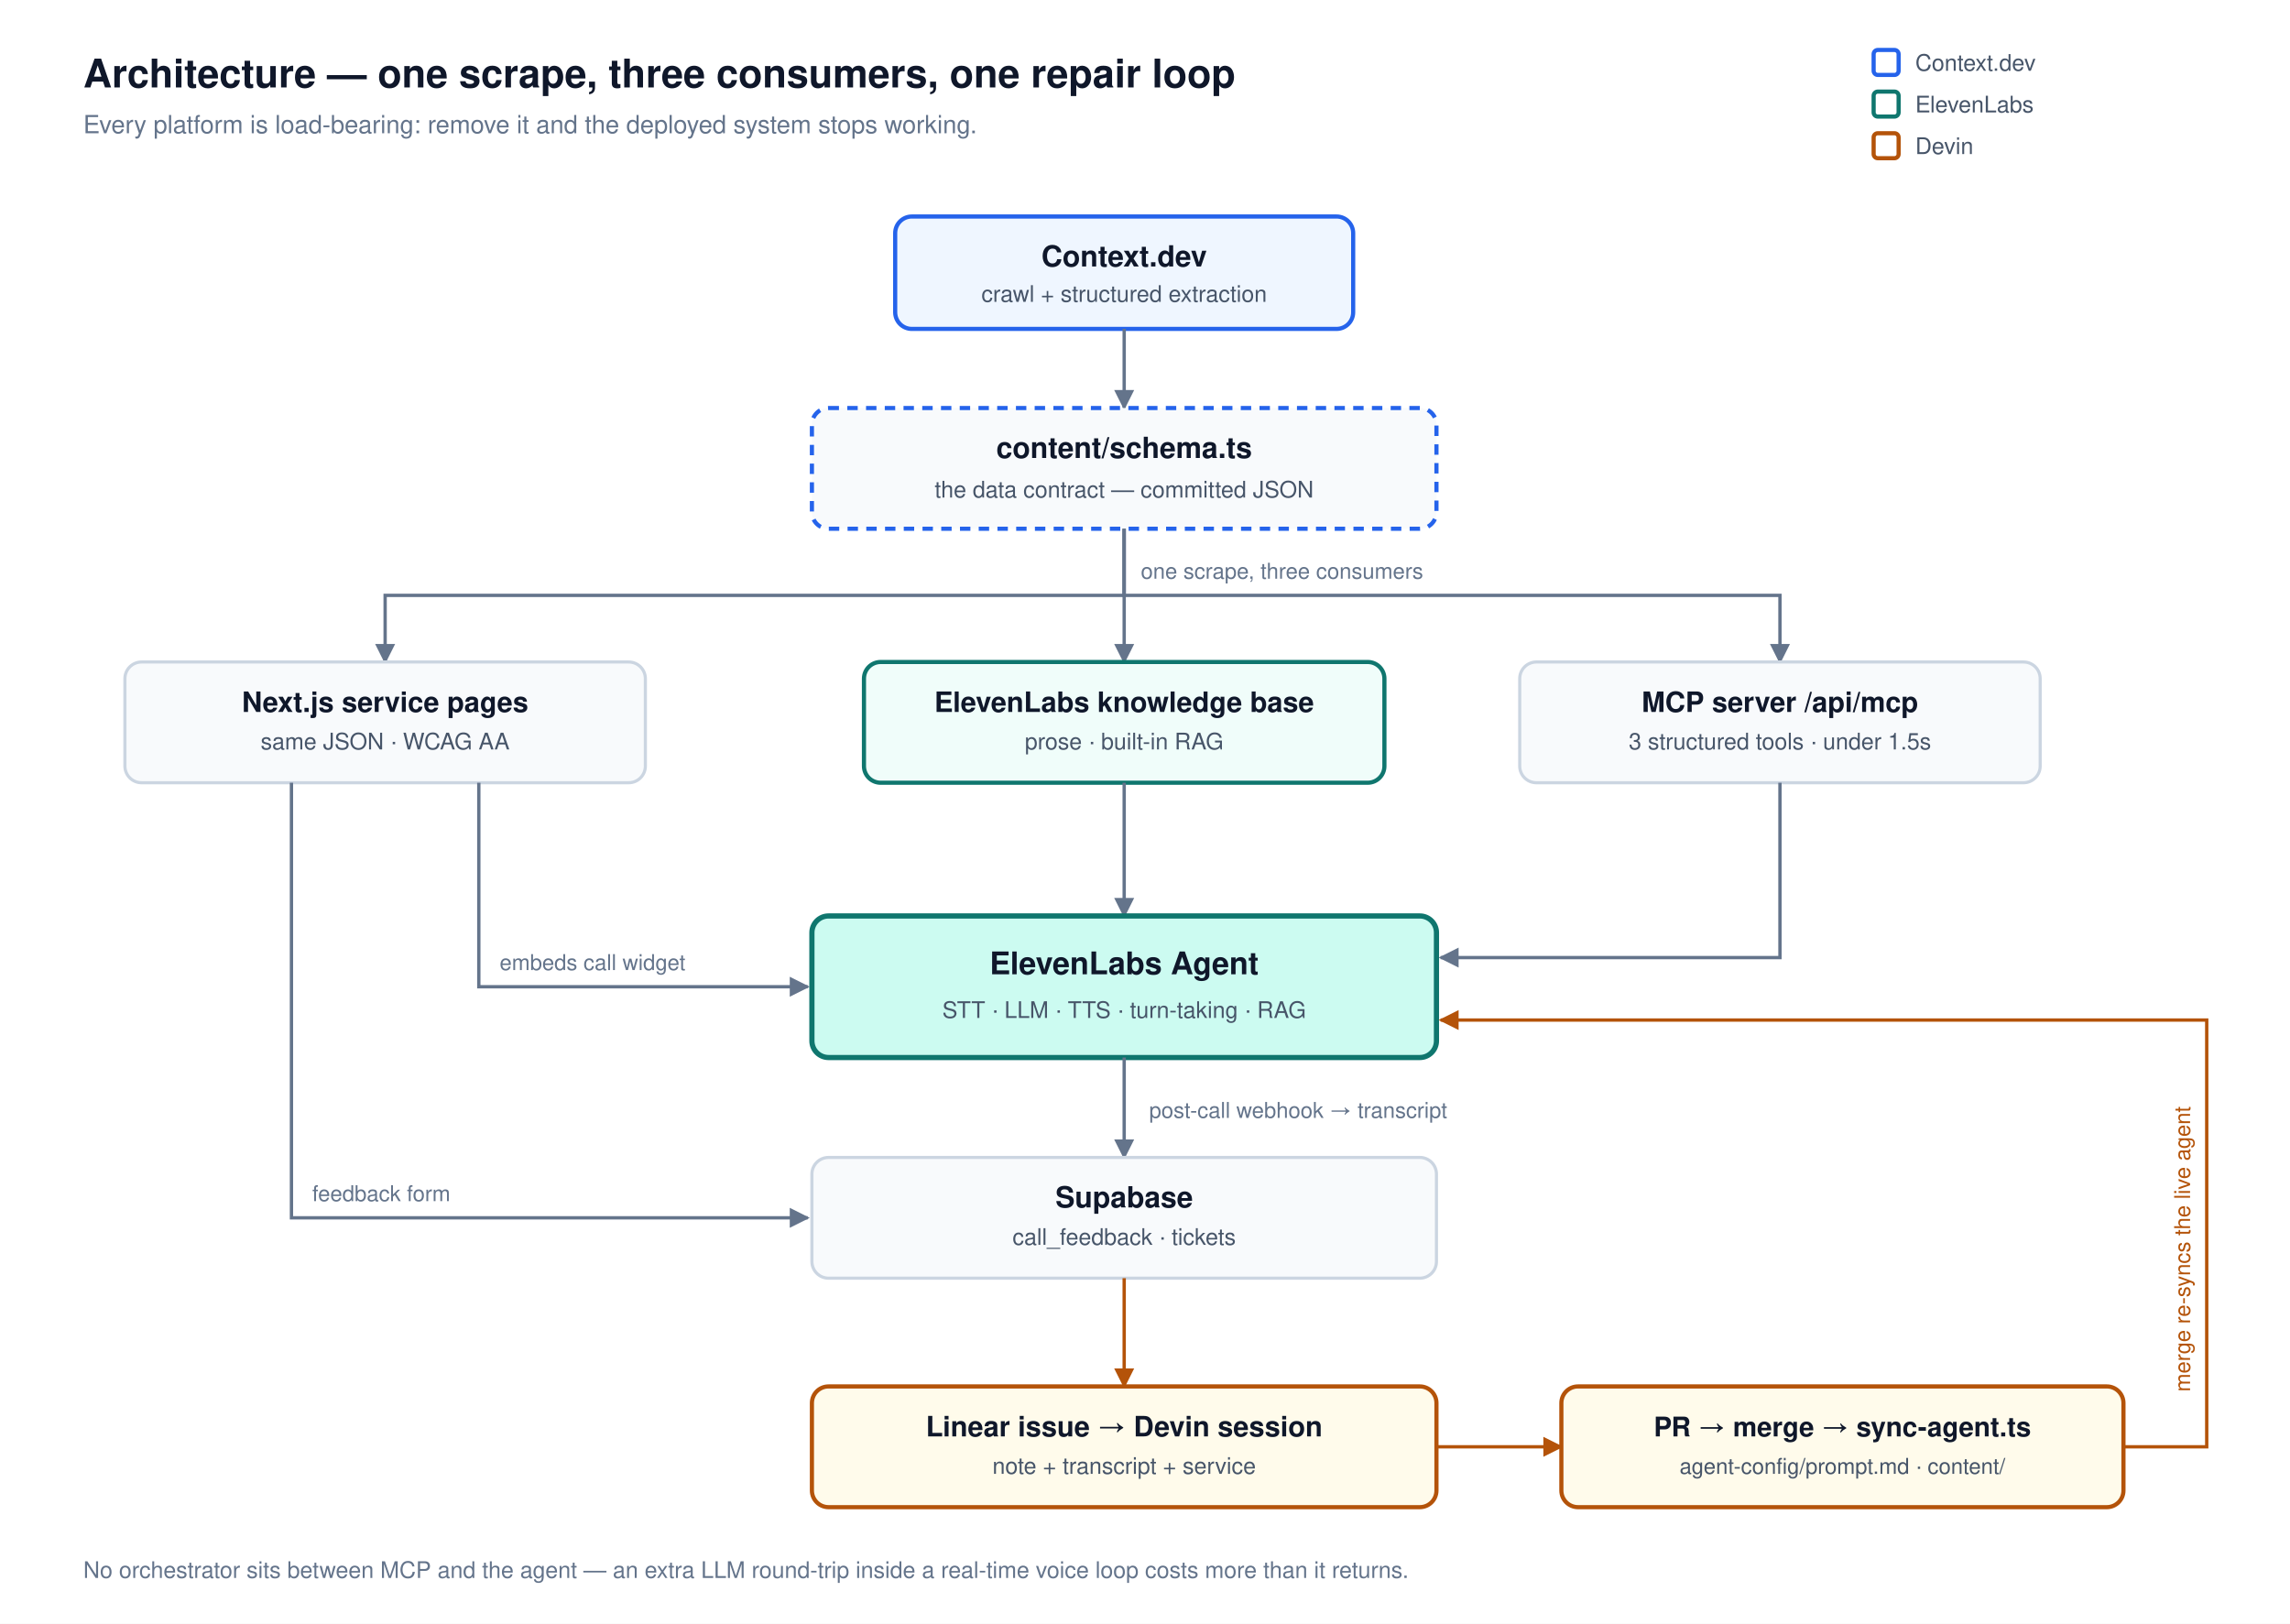
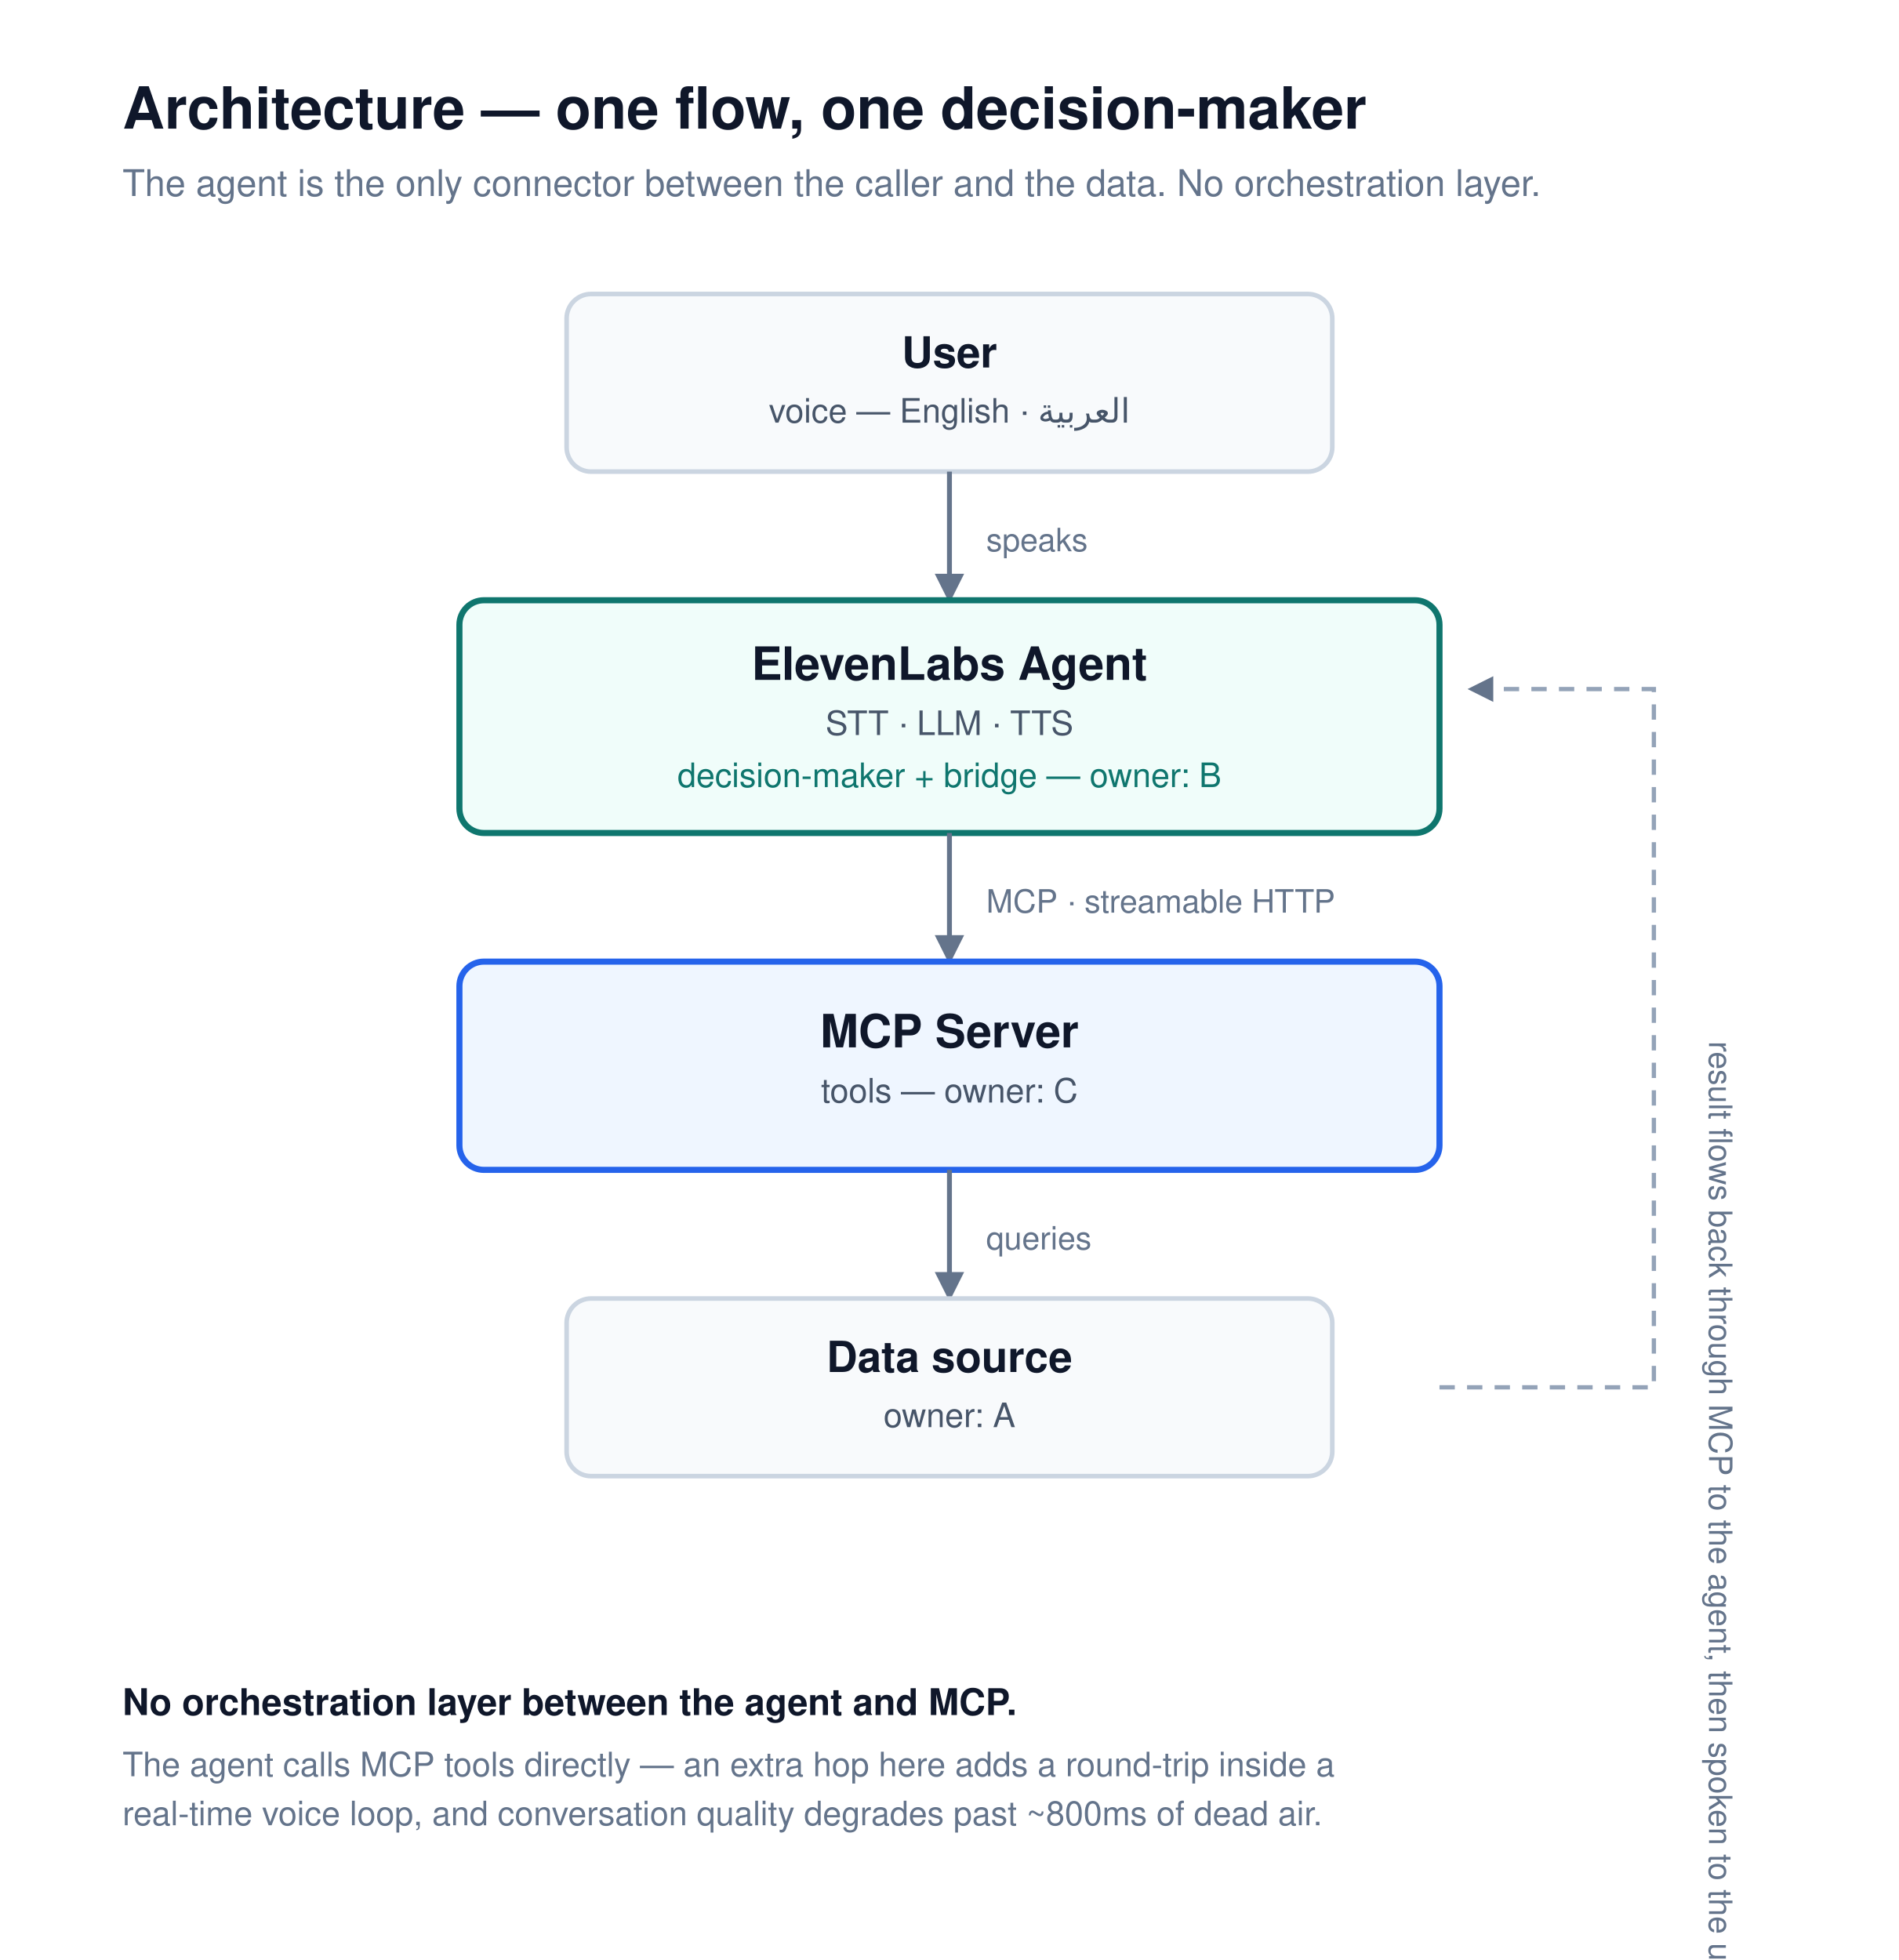
- <svg xmlns="http://www.w3.org/2000/svg" width="1100" height="780" viewBox="0 0 1100 780" font-family="ui-sans-serif, -apple-system, 'Segoe UI', Helvetica, Arial, sans-serif">
+ <svg xmlns="http://www.w3.org/2000/svg" width="620" height="640" viewBox="0 0 620 640" font-family="ui-sans-serif, -apple-system, 'Segoe UI', Helvetica, Arial, sans-serif">
  <defs>
    <marker id="ar" viewBox="0 0 10 10" refX="9" refY="5" markerWidth="6" markerHeight="6" orient="auto-start-reverse">
      <path d="M0,0 L10,5 L0,10 z" fill="#64748b" />
    </marker>
-     <marker id="am" viewBox="0 0 10 10" refX="9" refY="5" markerWidth="6" markerHeight="6" orient="auto-start-reverse">
-       <path d="M0,0 L10,5 L0,10 z" fill="#b45309" />
-     </marker>
  </defs>
-   <rect x="0" y="0" width="1100" height="780" fill="#ffffff" />
-   <text x="40" y="42" font-size="19" font-weight="600" fill="#0f172a">Architecture — one scrape, three consumers, one repair loop</text>
-   <text x="40" y="64" font-size="12" fill="#64748b">Every platform is load-bearing: remove it and the deployed system stops working.</text>
-   <rect x="900" y="24" width="12" height="12" fill="none" stroke="#2563eb" stroke-width="2" rx="2" />
-   <text x="920" y="34" font-size="11" fill="#475569">Context.dev</text>
-   <rect x="900" y="44" width="12" height="12" fill="none" stroke="#0f766e" stroke-width="2" rx="2" />
-   <text x="920" y="54" font-size="11" fill="#475569">ElevenLabs</text>
-   <rect x="900" y="64" width="12" height="12" fill="none" stroke="#b45309" stroke-width="2" rx="2" />
-   <text x="920" y="74" font-size="11" fill="#475569">Devin</text>
-   <rect x="430" y="104" width="220" height="54" rx="8" fill="#eff6ff" stroke="#2563eb" stroke-width="2" />
-   <text x="540" y="128" font-size="14" font-weight="600" fill="#0f172a" text-anchor="middle">Context.dev</text>
-   <text x="540" y="145" font-size="11" fill="#475569" text-anchor="middle">crawl + structured extraction</text>
-   <path d="M540,158 V196" fill="none" stroke="#64748b" stroke-width="1.6" marker-end="url(#ar)" />
-   <rect x="390" y="196" width="300" height="58" rx="8" fill="#f8fafc" stroke="#2563eb" stroke-width="2" stroke-dasharray="5 4" />
-   <text x="540" y="220" font-size="14" font-weight="600" fill="#0f172a" text-anchor="middle">content/schema.ts</text>
-   <text x="540" y="239" font-size="11" fill="#475569" text-anchor="middle">the data contract — committed JSON</text>
-   <path d="M540,254 V286 H185 V318" fill="none" stroke="#64748b" stroke-width="1.6" marker-end="url(#ar)" />
-   <path d="M540,254 V318" fill="none" stroke="#64748b" stroke-width="1.6" marker-end="url(#ar)" />
-   <path d="M540,254 V286 H855 V318" fill="none" stroke="#64748b" stroke-width="1.6" marker-end="url(#ar)" />
-   <text x="548" y="278" font-size="10.5" fill="#64748b">one scrape, three consumers</text>
-   <rect x="60" y="318" width="250" height="58" rx="8" fill="#f8fafc" stroke="#cbd5e1" stroke-width="1.5" />
-   <text x="185" y="342" font-size="13.5" font-weight="600" fill="#0f172a" text-anchor="middle">Next.js service pages</text>
-   <text x="185" y="360" font-size="11" fill="#475569" text-anchor="middle">same JSON · WCAG AA</text>
-   <rect x="415" y="318" width="250" height="58" rx="8" fill="#f0fdfa" stroke="#0f766e" stroke-width="2" />
-   <text x="540" y="342" font-size="13.5" font-weight="600" fill="#0f172a" text-anchor="middle">ElevenLabs knowledge base</text>
-   <text x="540" y="360" font-size="11" fill="#475569" text-anchor="middle">prose · built-in RAG</text>
-   <rect x="730" y="318" width="250" height="58" rx="8" fill="#f8fafc" stroke="#cbd5e1" stroke-width="1.5" />
-   <text x="855" y="342" font-size="13.5" font-weight="600" fill="#0f172a" text-anchor="middle">MCP server /api/mcp</text>
-   <text x="855" y="360" font-size="11" fill="#475569" text-anchor="middle">3 structured tools · under 1.5s</text>
-   <path d="M540,376 V440" fill="none" stroke="#64748b" stroke-width="1.6" marker-end="url(#ar)" />
-   <path d="M855,376 V460 H692" fill="none" stroke="#64748b" stroke-width="1.6" marker-end="url(#ar)" />
-   <path d="M230,376 V474 H388" fill="none" stroke="#64748b" stroke-width="1.6" marker-end="url(#ar)" />
-   <text x="240" y="466" font-size="10.5" fill="#64748b">embeds call widget</text>
-   <rect x="390" y="440" width="300" height="68" rx="8" fill="#ccfbf1" stroke="#0f766e" stroke-width="2.5" />
-   <text x="540" y="468" font-size="15" font-weight="600" fill="#0f172a" text-anchor="middle">ElevenLabs Agent</text>
-   <text x="540" y="489" font-size="11" fill="#475569" text-anchor="middle">STT · LLM · TTS · turn-taking · RAG</text>
-   <path d="M540,508 V556" fill="none" stroke="#64748b" stroke-width="1.6" marker-end="url(#ar)" />
-   <text x="552" y="537" font-size="10.5" fill="#64748b">post-call webhook → transcript</text>
-   <path d="M140,376 V585 H388" fill="none" stroke="#64748b" stroke-width="1.6" marker-end="url(#ar)" />
-   <text x="150" y="577" font-size="10.5" fill="#64748b">feedback form</text>
-   <rect x="390" y="556" width="300" height="58" rx="8" fill="#f8fafc" stroke="#cbd5e1" stroke-width="1.5" />
-   <text x="540" y="580" font-size="14" font-weight="600" fill="#0f172a" text-anchor="middle">Supabase</text>
-   <text x="540" y="598" font-size="11" fill="#475569" text-anchor="middle">call_feedback · tickets</text>
-   <path d="M540,614 V666" fill="none" stroke="#b45309" stroke-width="1.6" marker-end="url(#am)" />
-   <rect x="390" y="666" width="300" height="58" rx="8" fill="#fffbeb" stroke="#b45309" stroke-width="2" />
-   <text x="540" y="690" font-size="13.5" font-weight="600" fill="#0f172a" text-anchor="middle">Linear issue → Devin session</text>
-   <text x="540" y="708" font-size="11" fill="#475569" text-anchor="middle">note + transcript + service</text>
-   <path d="M690,695 H750" fill="none" stroke="#b45309" stroke-width="1.6" marker-end="url(#am)" />
-   <rect x="750" y="666" width="270" height="58" rx="8" fill="#fffbeb" stroke="#b45309" stroke-width="2" />
-   <text x="885" y="690" font-size="13" font-weight="600" fill="#0f172a" text-anchor="middle">PR → merge → sync-agent.ts</text>
-   <text x="885" y="708" font-size="10.5" fill="#475569" text-anchor="middle">agent-config/prompt.md · content/</text>
-   <path d="M1020,695 H1060 V490 H692" fill="none" stroke="#b45309" stroke-width="1.6" marker-end="url(#am)" />
-   <text transform="translate(1052,600) rotate(-90)" text-anchor="middle" font-size="10.5" fill="#b45309">merge re-syncs the live agent</text>
-   <text x="40" y="758" font-size="11" fill="#64748b">No orchestrator sits between MCP and the agent — an extra LLM round-trip inside a real-time voice loop costs more than it returns.</text>
+   <rect x="0" y="0" width="620" height="640" fill="#ffffff" />
+   <text x="40" y="42" font-size="19" font-weight="600" fill="#0f172a">Architecture — one flow, one decision-maker</text>
+   <text x="40" y="64" font-size="12" fill="#64748b">The agent is the only connector between the caller and the data. No orchestration layer.</text>
+   <rect x="185" y="96" width="250" height="58" rx="8" fill="#f8fafc" stroke="#cbd5e1" stroke-width="1.5" />
+   <text x="310" y="120" font-size="14" font-weight="600" fill="#0f172a" text-anchor="middle">User</text>
+   <text x="310" y="138" font-size="11" fill="#475569" text-anchor="middle">voice — English · العربية</text>
+   <path d="M310,154 V196" fill="none" stroke="#64748b" stroke-width="1.6" marker-end="url(#ar)" />
+   <text x="322" y="180" font-size="10.5" fill="#64748b">speaks</text>
+   <rect x="150" y="196" width="320" height="76" rx="8" fill="#f0fdfa" stroke="#0f766e" stroke-width="2" />
+   <text x="310" y="222" font-size="15" font-weight="600" fill="#0f172a" text-anchor="middle">ElevenLabs Agent</text>
+   <text x="310" y="240" font-size="11" fill="#475569" text-anchor="middle">STT · LLM · TTS</text>
+   <text x="310" y="257" font-size="11" fill="#0f766e" text-anchor="middle">decision-maker + bridge — owner: B</text>
+   <path d="M310,272 V314" fill="none" stroke="#64748b" stroke-width="1.6" marker-end="url(#ar)" />
+   <text x="322" y="298" font-size="10.5" fill="#64748b">MCP · streamable HTTP</text>
+   <rect x="150" y="314" width="320" height="68" rx="8" fill="#eff6ff" stroke="#2563eb" stroke-width="2" />
+   <text x="310" y="342" font-size="15" font-weight="600" fill="#0f172a" text-anchor="middle">MCP Server</text>
+   <text x="310" y="360" font-size="11" fill="#475569" text-anchor="middle">tools — owner: C</text>
+   <path d="M310,382 V424" fill="none" stroke="#64748b" stroke-width="1.6" marker-end="url(#ar)" />
+   <text x="322" y="408" font-size="10.5" fill="#64748b">queries</text>
+   <rect x="185" y="424" width="250" height="58" rx="8" fill="#f8fafc" stroke="#cbd5e1" stroke-width="1.5" />
+   <text x="310" y="448" font-size="14" font-weight="600" fill="#0f172a" text-anchor="middle">Data source</text>
+   <text x="310" y="466" font-size="11" fill="#475569" text-anchor="middle">owner: A</text>
+   <path d="M470,453 H540 V225 H480" fill="none" stroke="#94a3b8" stroke-width="1.4" stroke-dasharray="5 4" marker-end="url(#ar)" />
+   <text x="558" y="340" font-size="10.5" fill="#64748b" transform="rotate(90 558 340)">result flows back through MCP to the agent, then spoken to the user</text>
+   <text x="40" y="560" font-size="12" font-weight="600" fill="#0f172a">No orchestration layer between the agent and MCP.</text>
+   <text x="40" y="580" font-size="11" fill="#64748b">The agent calls MCP tools directly — an extra hop here adds a round-trip inside a</text>
+   <text x="40" y="596" font-size="11" fill="#64748b">real-time voice loop, and conversation quality degrades past ~800ms of dead air.</text>
</svg>
